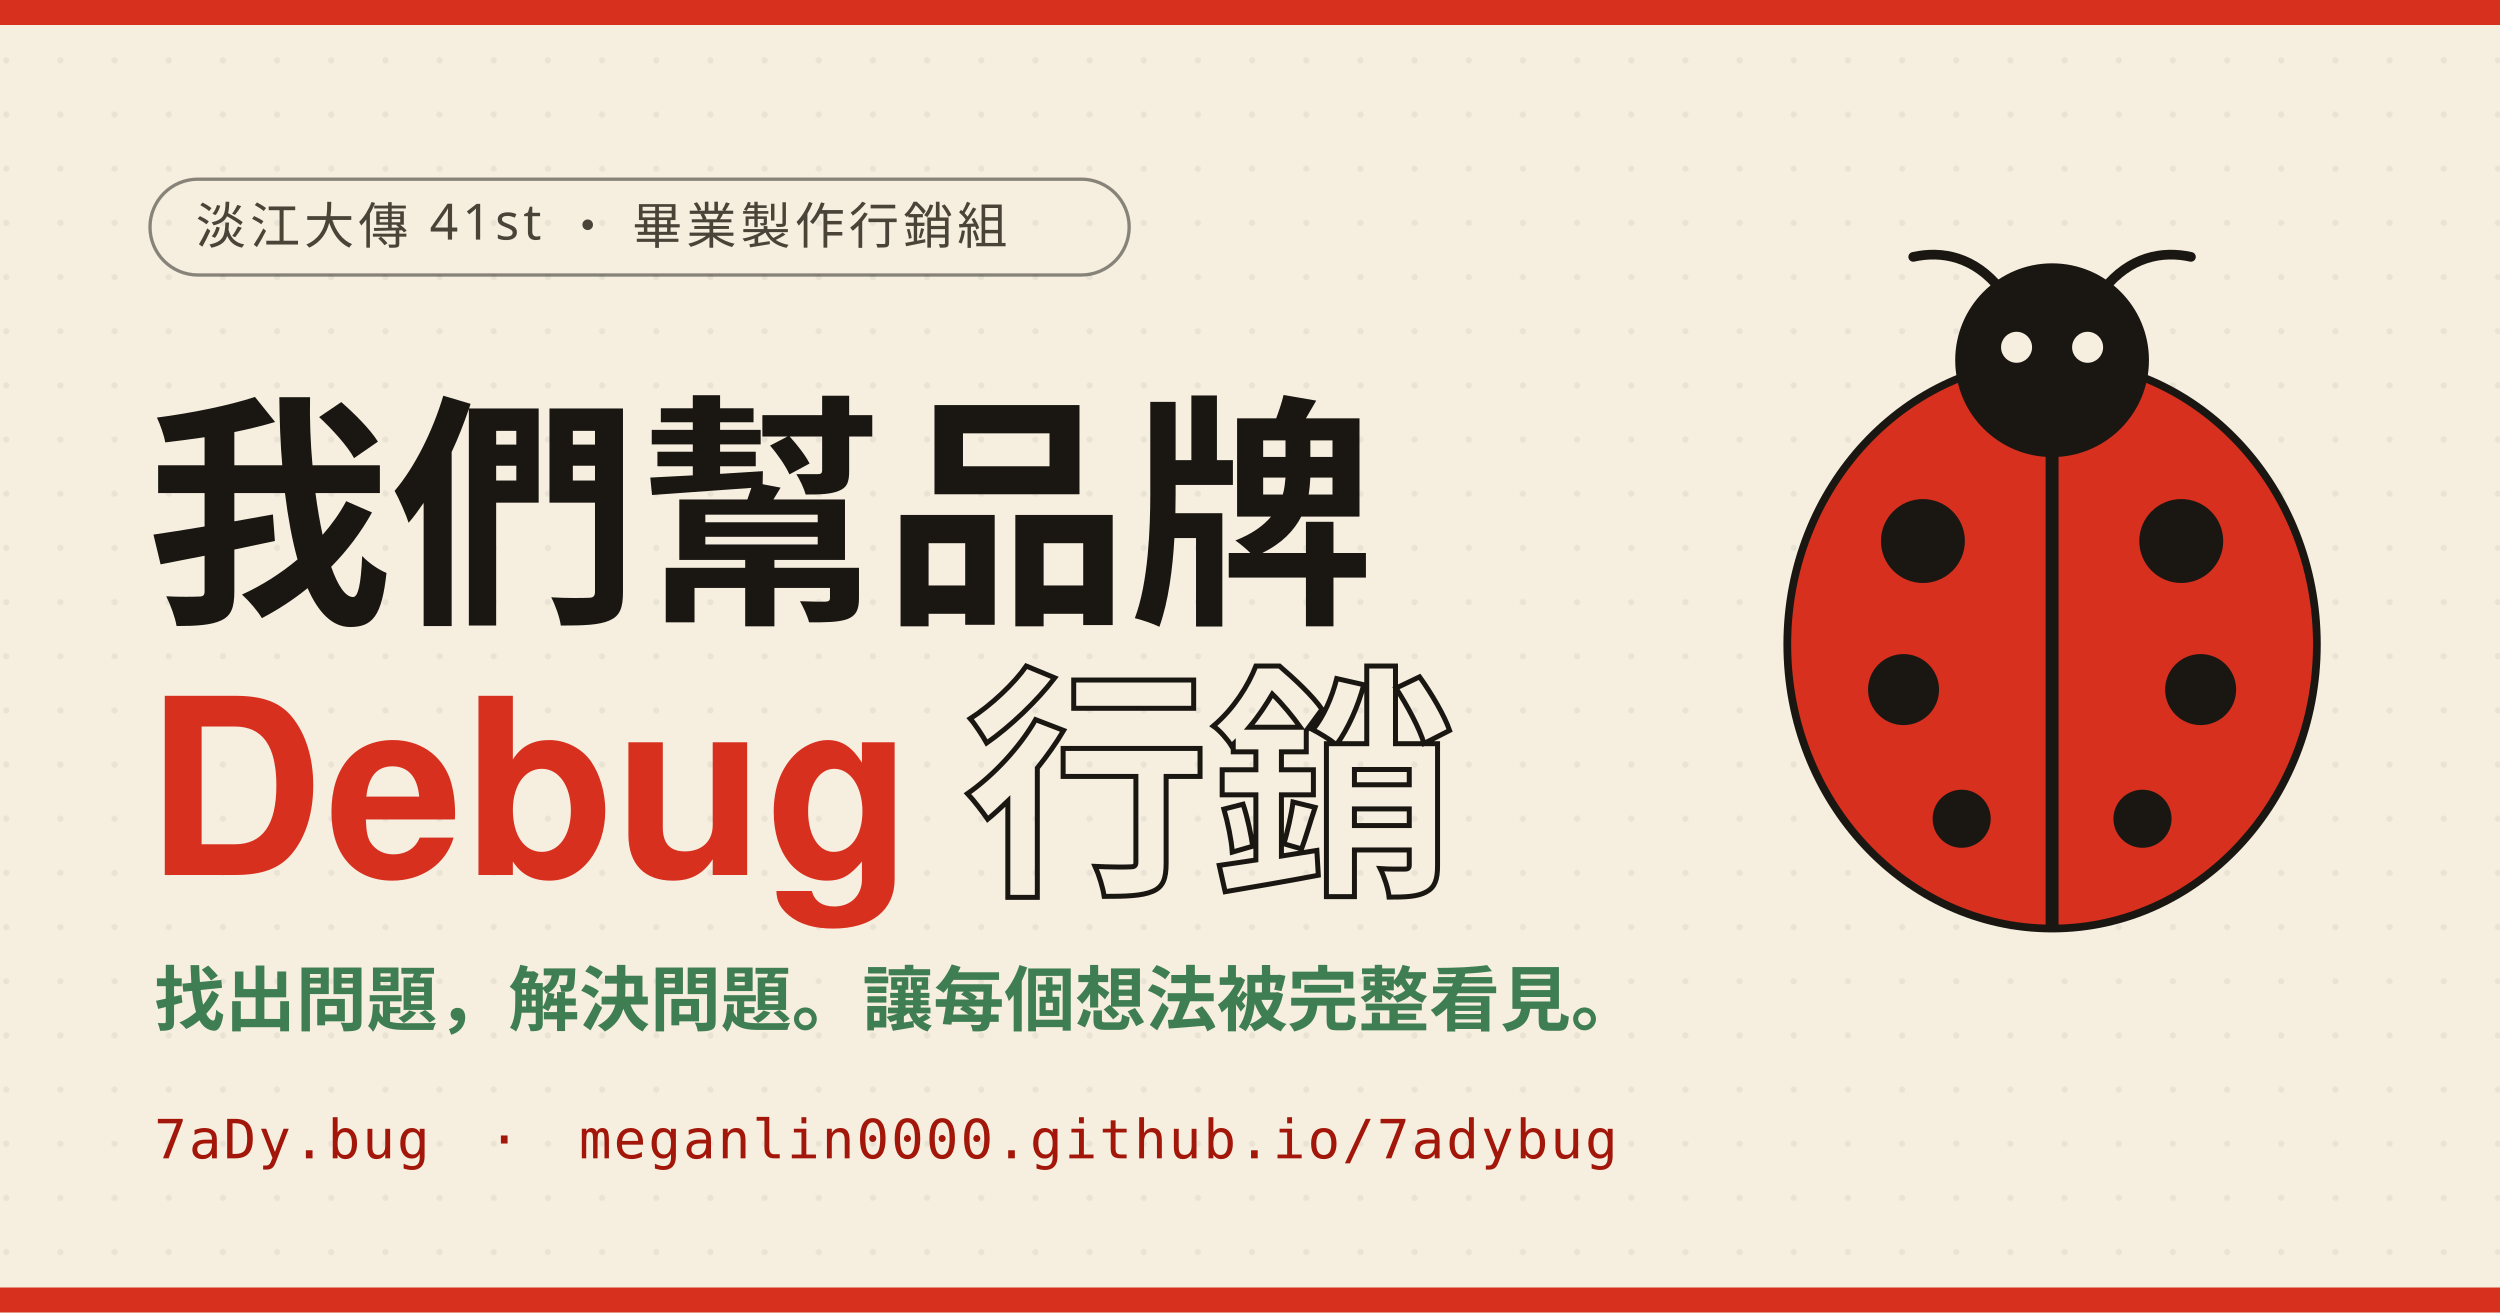
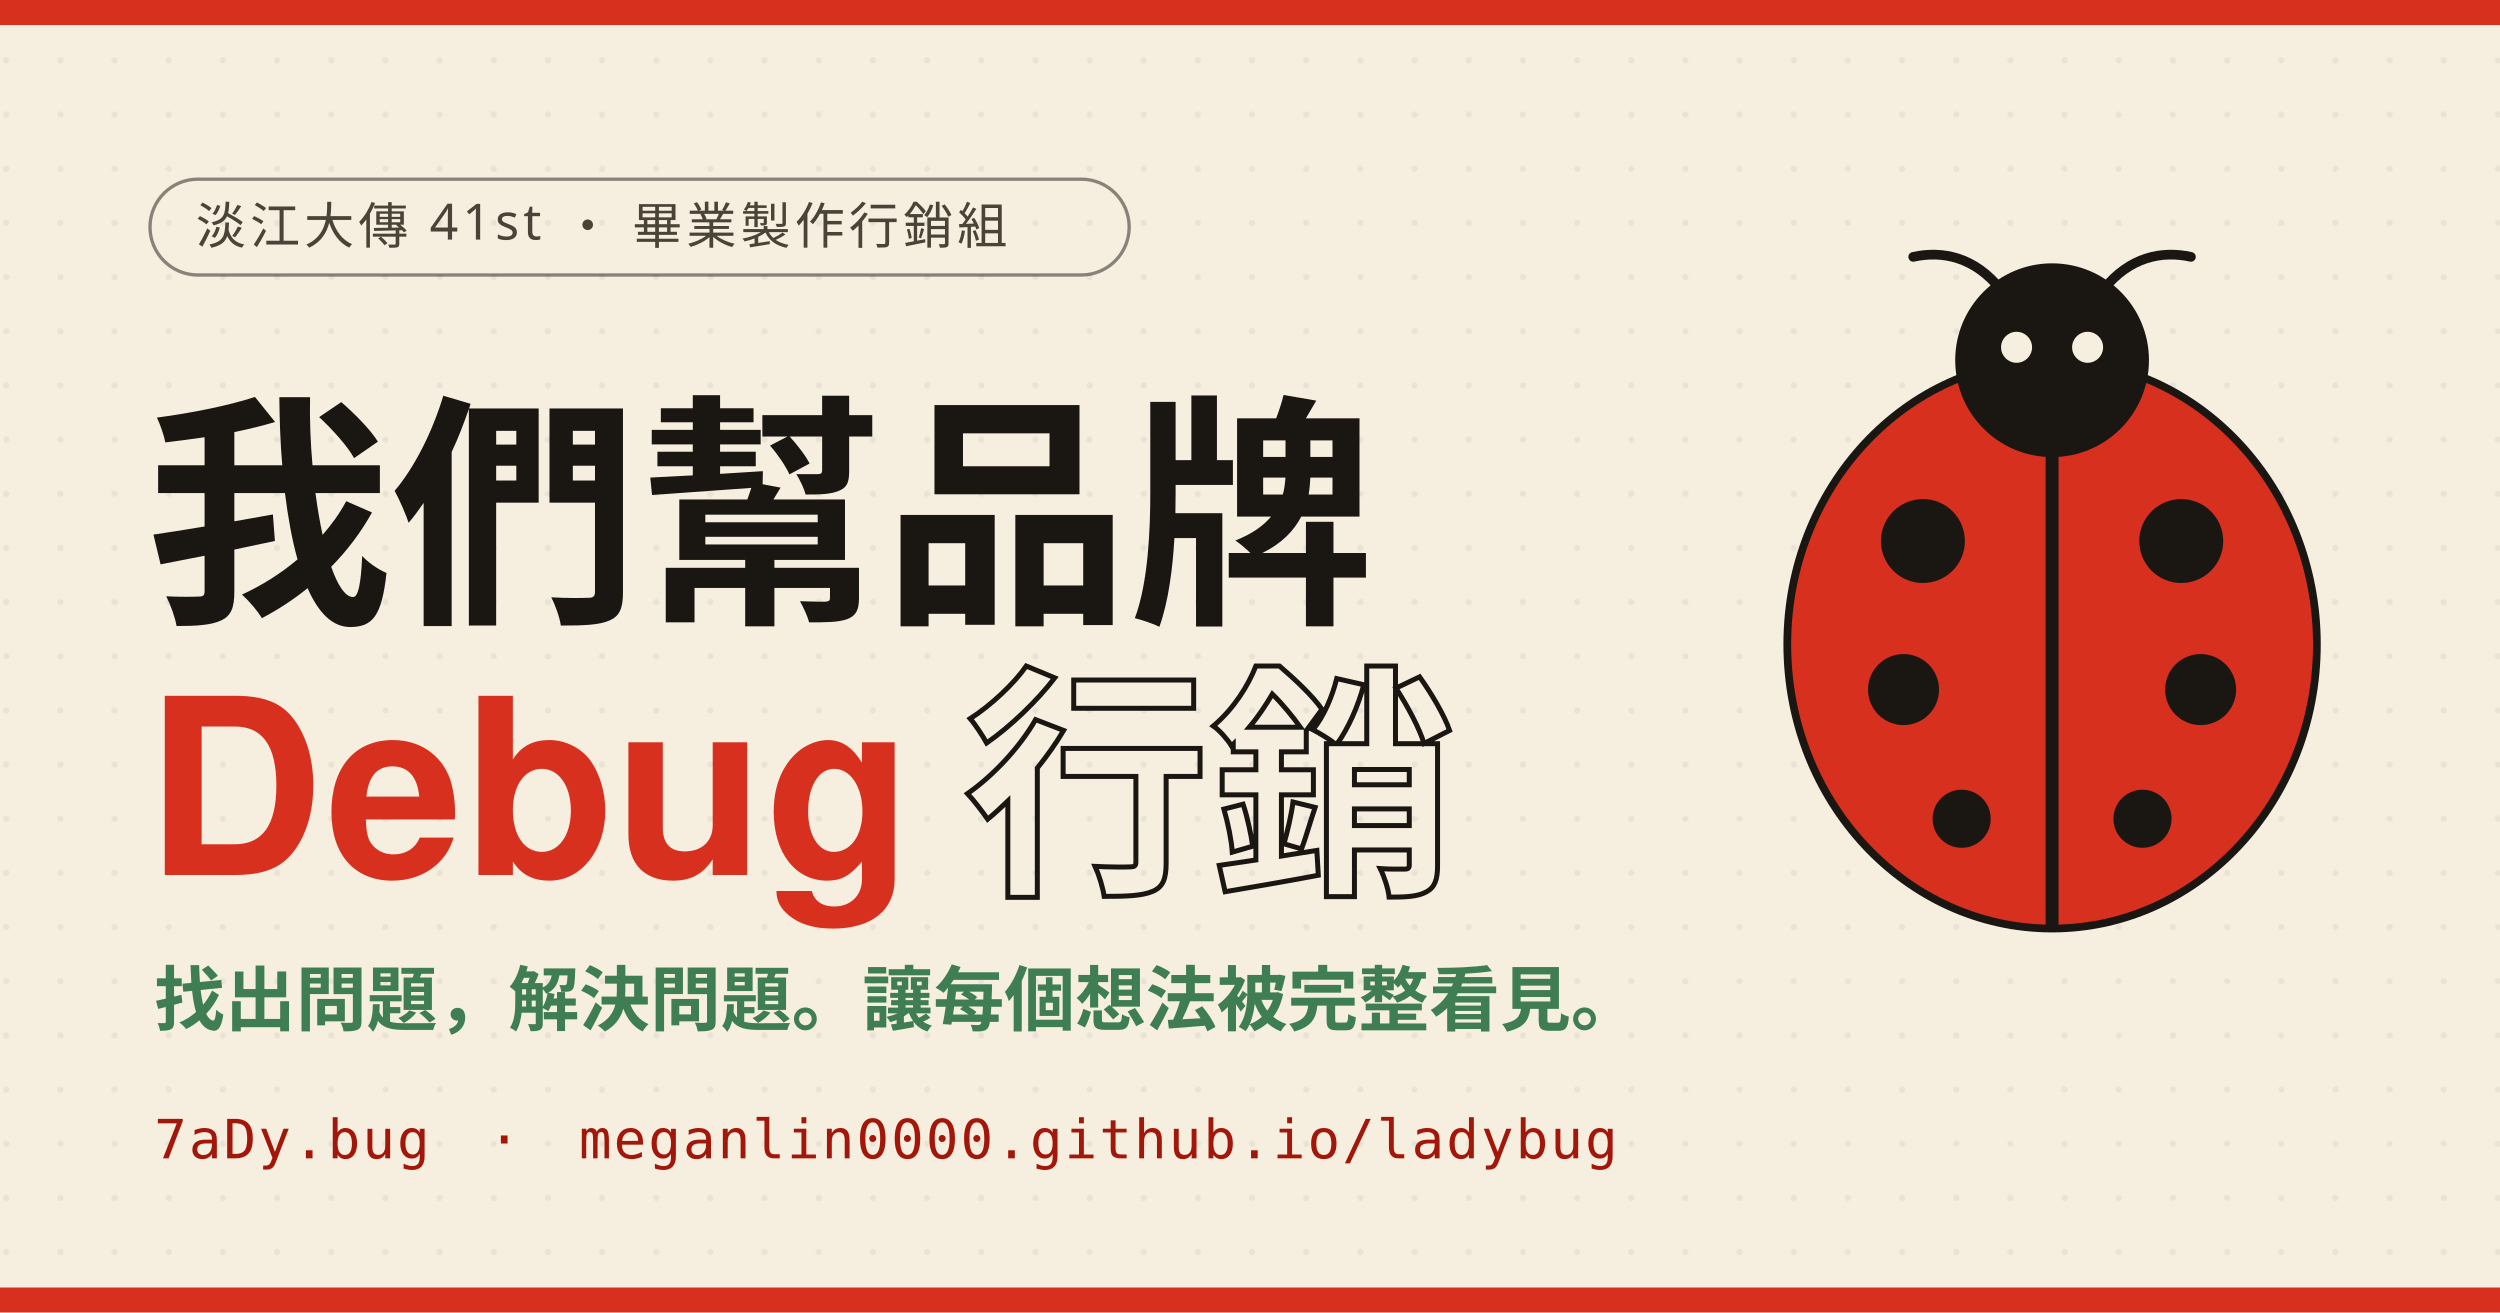
<svg xmlns="http://www.w3.org/2000/svg" viewBox="0 0 1200 630">
  <defs>
    <pattern id="dots" width="26" height="26" patternUnits="userSpaceOnUse">
      <circle cx="3" cy="3" r="1.5" fill="#1a1712" opacity="0.055" />
    </pattern>
  </defs>
  <rect width="1200" height="630" fill="#f6efe0" />
  <rect width="1200" height="630" fill="url(#dots)" />
  <rect x="0" y="0" width="1200" height="12" fill="#d8301f" />
  <rect x="0" y="618" width="1200" height="12" fill="#d8301f" />
  <g font-family="'PingFang TC','Heiti TC',sans-serif">
    <rect x="72" y="86" width="470" height="46" rx="23" fill="none" stroke="#1a1712" stroke-width="1.6" opacity="0.5" />
    <text x="94" y="117" font-size="24" fill="#4a4438" letter-spacing="2">淡江大傳 41st ・ 畢業製作行銷組</text>
  </g>
  <g font-family="'PingFang TC','Heiti TC',sans-serif" font-weight="900">
    <text x="70" y="290" font-size="118" fill="#1a1712">我們幫品牌</text>
    <text x="70" y="420" font-size="118" fill="#d8301f" font-family="'Helvetica Neue',Helvetica,Arial,sans-serif">Debug<tspan font-family="'PingFang TC','Heiti TC',sans-serif" fill="none" stroke="#1a1712" stroke-width="2.4" dx="24">行銷</tspan>
    </text>
  </g>
  <g font-family="'PingFang TC','Heiti TC',sans-serif">
    <text x="74" y="492" font-size="34" fill="#3f7d53" font-weight="700">找出問題，解決問題。讓每個想法被完整看見。</text>
-     <text x="74" y="556" font-size="26" fill="#a3160a" font-family="'SF Mono','Menlo',monospace" letter-spacing="1">7aDy.bug　·　meganlin0000.github.io/7adybug</text>
+     <text x="74" y="556" font-size="26" fill="#a3160a" font-family="'SF Mono','Menlo',monospace" letter-spacing="1">7aDy.bug　·　meganlin0000.github.io/ladybug</text>
  </g>
  <g transform="translate(985 300) scale(1.55)">
    <ellipse cx="0" cy="6" rx="82" ry="88" fill="#d8301f" />
    <ellipse cx="0" cy="6" rx="82" ry="88" fill="none" stroke="#1a1712" stroke-width="2.4" />
    <path d="M0 -82v176" stroke="#1a1712" stroke-width="4" />
    <circle cx="0" cy="-82" r="30" fill="#1a1712" />
    <circle cx="-11" cy="-86" r="4.8" fill="#f6efe0" />
    <circle cx="11" cy="-86" r="4.8" fill="#f6efe0" />
    <path d="M-16 -104c-8-10-18-12-27-10M16 -104c8-10 18-12 27-10" stroke="#1a1712" stroke-width="3" fill="none" stroke-linecap="round" />
    <circle cx="-40" cy="-26" r="13" fill="#1a1712" />
    <circle cx="40" cy="-26" r="13" fill="#1a1712" />
    <circle cx="-46" cy="20" r="11" fill="#1a1712" />
    <circle cx="46" cy="20" r="11" fill="#1a1712" />
    <circle cx="-28" cy="60" r="9" fill="#1a1712" />
    <circle cx="28" cy="60" r="9" fill="#1a1712" />
  </g>
</svg>
